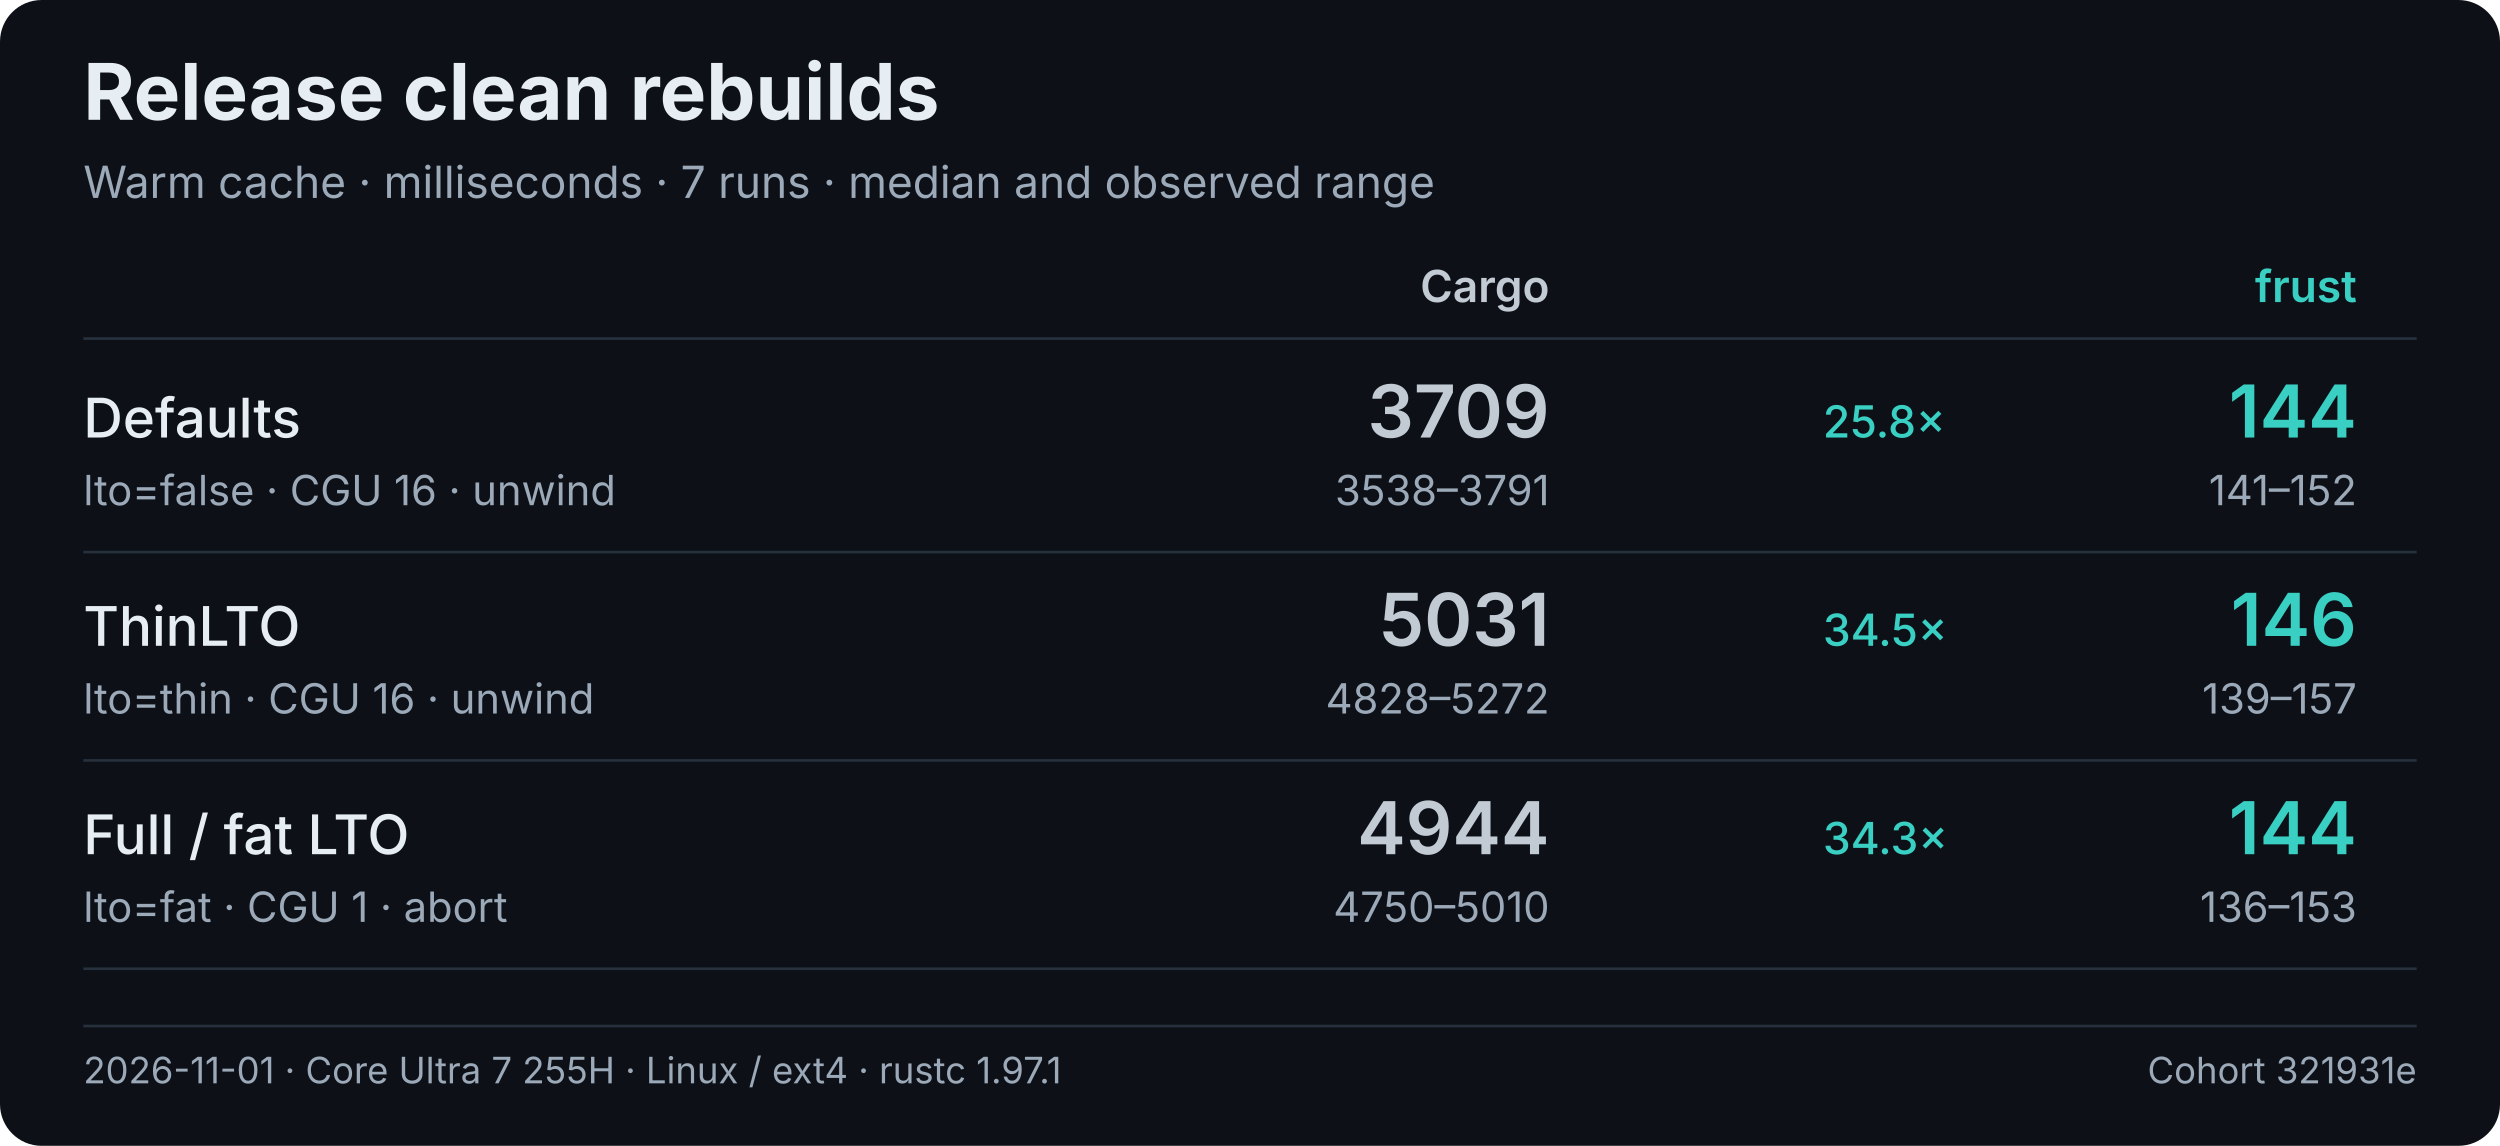
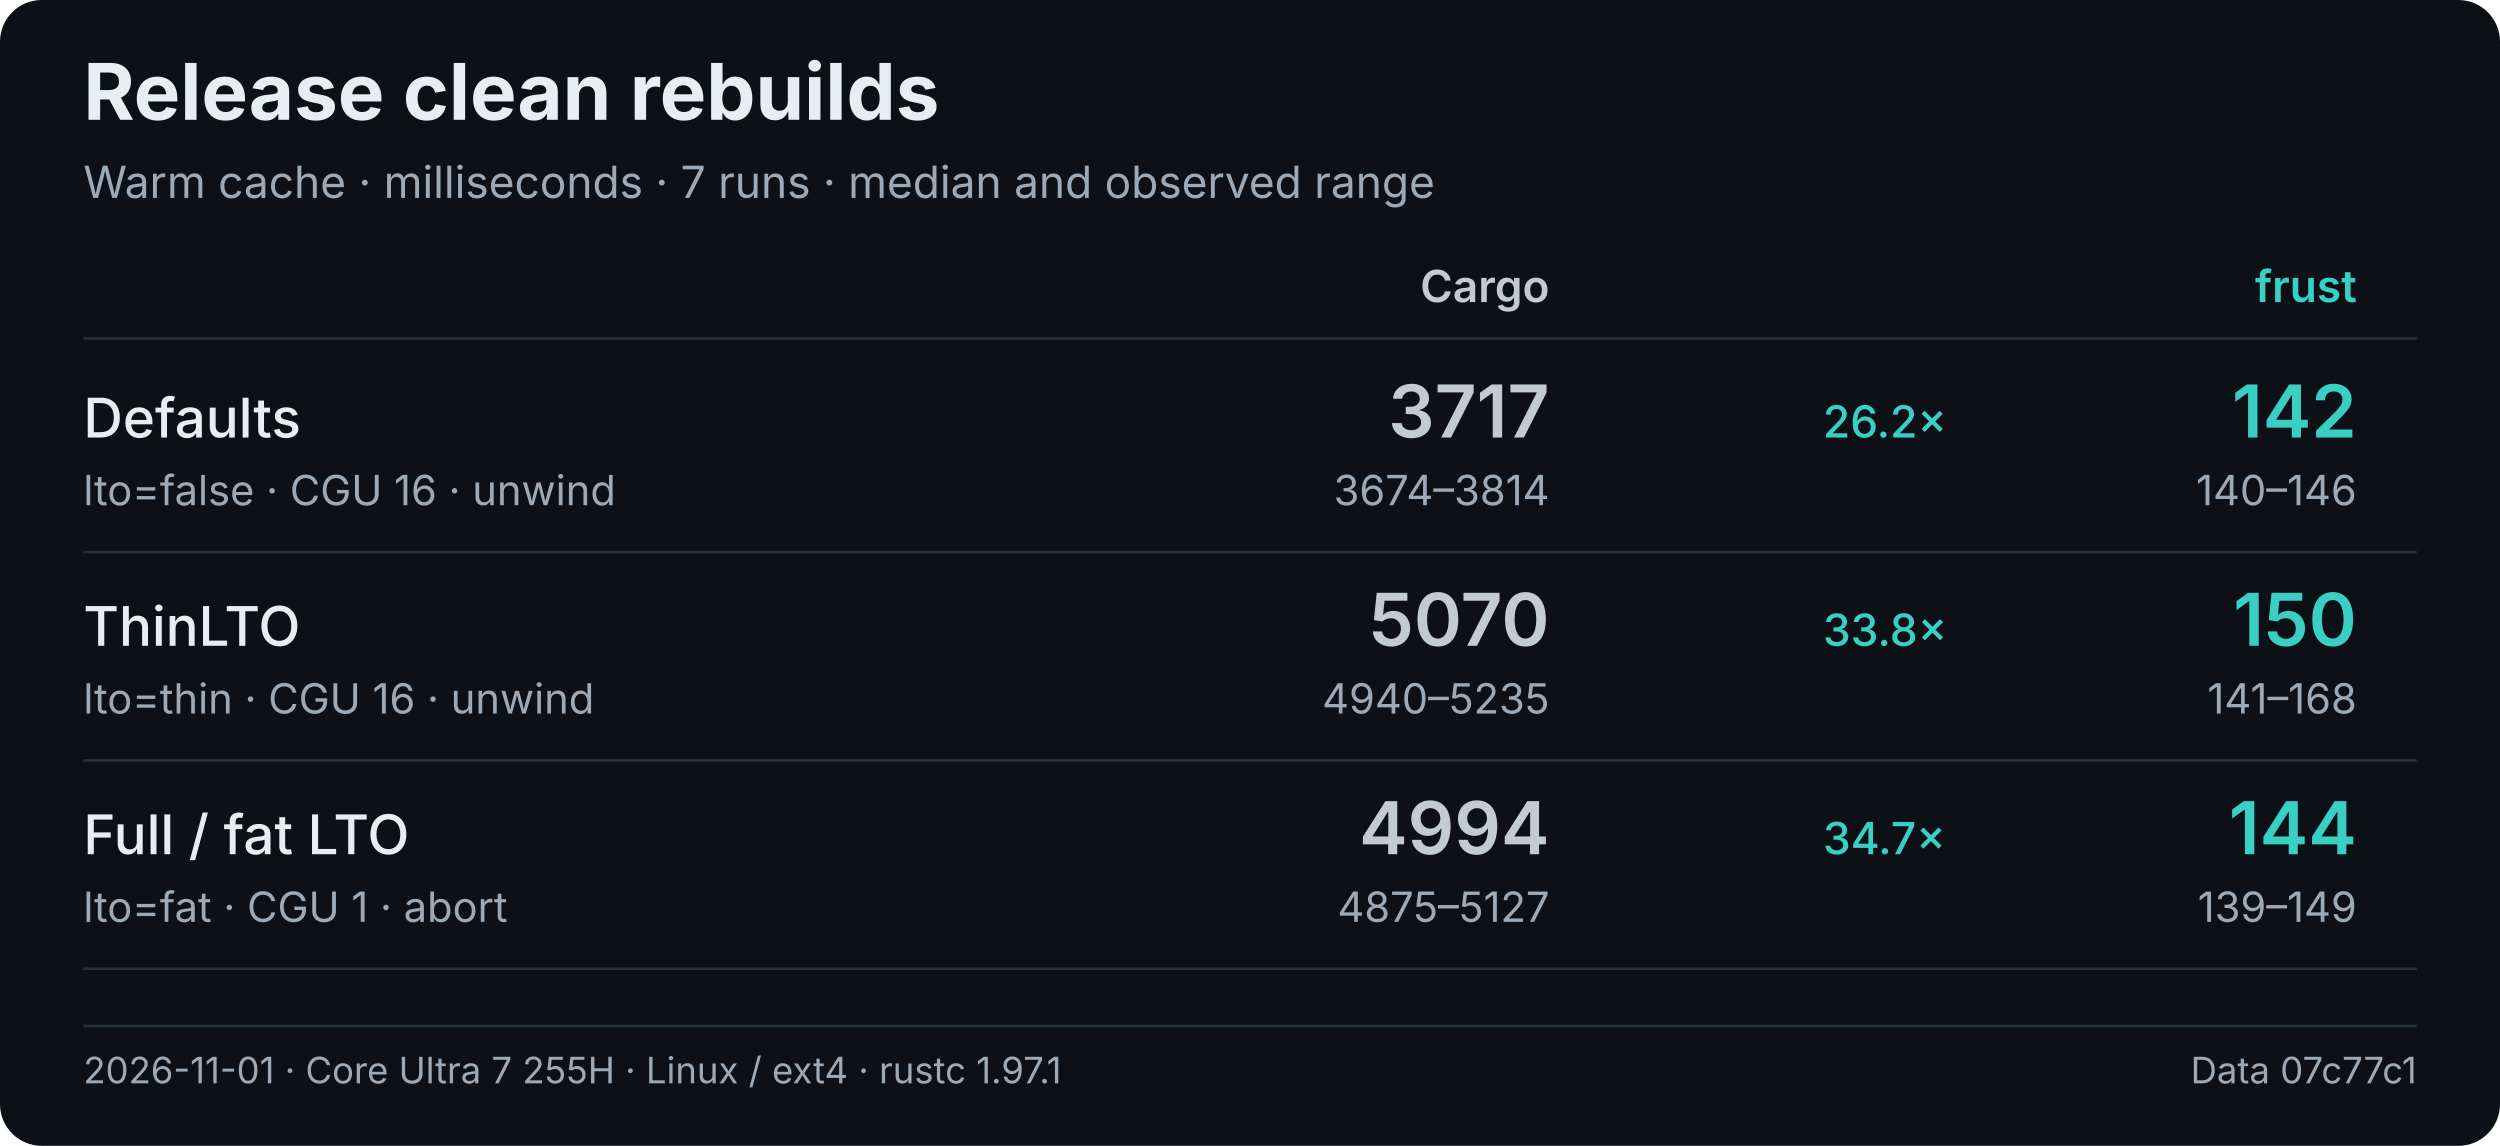
<svg xmlns="http://www.w3.org/2000/svg" viewBox="0 0 960 440" width="960" height="440" role="img" aria-labelledby="title description">
  <rect width="960" height="440" rx="16" fill="#0d1117" />
  <g font-family="system-ui, -apple-system, Segoe UI, sans-serif">
    <text x="32" y="46" font-size="30" fill="#e6edf3" font-weight="650" text-anchor="start">Release clean rebuilds</text>
    <text x="32" y="76" font-size="17" fill="#9ba9b8" font-weight="400" text-anchor="start">Warm cache · milliseconds · 7 runs · median and observed range</text>
    <text x="595" y="116" font-size="17" fill="#c2cad4" font-weight="600" text-anchor="end">Cargo</text>
    <text x="905" y="116" font-size="17" fill="#39d0c3" font-weight="600" text-anchor="end">frust</text>
    <path d="M32 130H928" stroke="#26313d" />
    <text x="32" y="168" font-size="21" fill="#e6edf3" font-weight="550" text-anchor="start">Defaults</text>
    <text x="32" y="194" font-size="16" fill="#9ba9b8" font-weight="400" text-anchor="start">lto=false · CGU 16 · unwind</text>
-     <text x="700" y="168" font-size="17" fill="#39d0c3" font-weight="550" text-anchor="start">25.8×</text>
-     <text x="595" y="168" font-size="28" fill="#c2cad4" font-weight="600" text-anchor="end">3709</text>
-     <text x="595" y="194" font-size="16" fill="#9ba9b8" font-weight="400" text-anchor="end">3538–3791</text>
-     <text x="905" y="168" font-size="28" fill="#39d0c3" font-weight="600" text-anchor="end">144</text>
-     <text x="905" y="194" font-size="16" fill="#9ba9b8" font-weight="400" text-anchor="end">141–152</text>
+     <text x="700" y="168" font-size="17" fill="#39d0c3" font-weight="550" text-anchor="start">26.2×</text>
+     <text x="595" y="168" font-size="28" fill="#c2cad4" font-weight="600" text-anchor="end">3717</text>
+     <text x="595" y="194" font-size="16" fill="#9ba9b8" font-weight="400" text-anchor="end">3674–3814</text>
+     <text x="905" y="168" font-size="28" fill="#39d0c3" font-weight="600" text-anchor="end">142</text>
+     <text x="905" y="194" font-size="16" fill="#9ba9b8" font-weight="400" text-anchor="end">140–146</text>
    <path d="M32 212H928" stroke="#26313d" />
    <text x="32" y="248" font-size="21" fill="#e6edf3" font-weight="550" text-anchor="start">ThinLTO</text>
    <text x="32" y="274" font-size="16" fill="#9ba9b8" font-weight="400" text-anchor="start">lto=thin · CGU 16 · unwind</text>
-     <text x="700" y="248" font-size="17" fill="#39d0c3" font-weight="550" text-anchor="start">34.5×</text>
-     <text x="595" y="248" font-size="28" fill="#c2cad4" font-weight="600" text-anchor="end">5031</text>
-     <text x="595" y="274" font-size="16" fill="#9ba9b8" font-weight="400" text-anchor="end">4828–5272</text>
-     <text x="905" y="248" font-size="28" fill="#39d0c3" font-weight="600" text-anchor="end">146</text>
-     <text x="905" y="274" font-size="16" fill="#9ba9b8" font-weight="400" text-anchor="end">139–157</text>
+     <text x="700" y="248" font-size="17" fill="#39d0c3" font-weight="550" text-anchor="start">33.8×</text>
+     <text x="595" y="248" font-size="28" fill="#c2cad4" font-weight="600" text-anchor="end">5070</text>
+     <text x="595" y="274" font-size="16" fill="#9ba9b8" font-weight="400" text-anchor="end">4940–5235</text>
+     <text x="905" y="248" font-size="28" fill="#39d0c3" font-weight="600" text-anchor="end">150</text>
+     <text x="905" y="274" font-size="16" fill="#9ba9b8" font-weight="400" text-anchor="end">141–168</text>
    <path d="M32 292H928" stroke="#26313d" />
    <text x="32" y="328" font-size="21" fill="#e6edf3" font-weight="550" text-anchor="start">Full / fat LTO</text>
    <text x="32" y="354" font-size="16" fill="#9ba9b8" font-weight="400" text-anchor="start">lto=fat · CGU 1 · abort</text>
-     <text x="700" y="328" font-size="17" fill="#39d0c3" font-weight="550" text-anchor="start">34.3×</text>
-     <text x="595" y="328" font-size="28" fill="#c2cad4" font-weight="600" text-anchor="end">4944</text>
-     <text x="595" y="354" font-size="16" fill="#9ba9b8" font-weight="400" text-anchor="end">4750–5010</text>
+     <text x="700" y="328" font-size="17" fill="#39d0c3" font-weight="550" text-anchor="start">34.7×</text>
+     <text x="595" y="328" font-size="28" fill="#c2cad4" font-weight="600" text-anchor="end">4994</text>
+     <text x="595" y="354" font-size="16" fill="#9ba9b8" font-weight="400" text-anchor="end">4875–5127</text>
    <text x="905" y="328" font-size="28" fill="#39d0c3" font-weight="600" text-anchor="end">144</text>
-     <text x="905" y="354" font-size="16" fill="#9ba9b8" font-weight="400" text-anchor="end">136–153</text>
+     <text x="905" y="354" font-size="16" fill="#9ba9b8" font-weight="400" text-anchor="end">139–149</text>
    <path d="M32 372H928" stroke="#26313d" />
    <path d="M32 394H928" stroke="#26313d" />
    <text x="32" y="416" font-size="14" fill="#9ba9b8" font-weight="400" text-anchor="start">2026-11-01 · Core Ultra 7 255H · Linux / ext4 · rustc 1.97.1</text>
-     <text x="928" y="416" font-size="14" fill="#9ba9b8" font-weight="400" text-anchor="end">Cohort 321931e</text>
+     <text x="928" y="416" font-size="14" fill="#9ba9b8" font-weight="400" text-anchor="end">Data 07c77c1</text>
  </g>
</svg>
